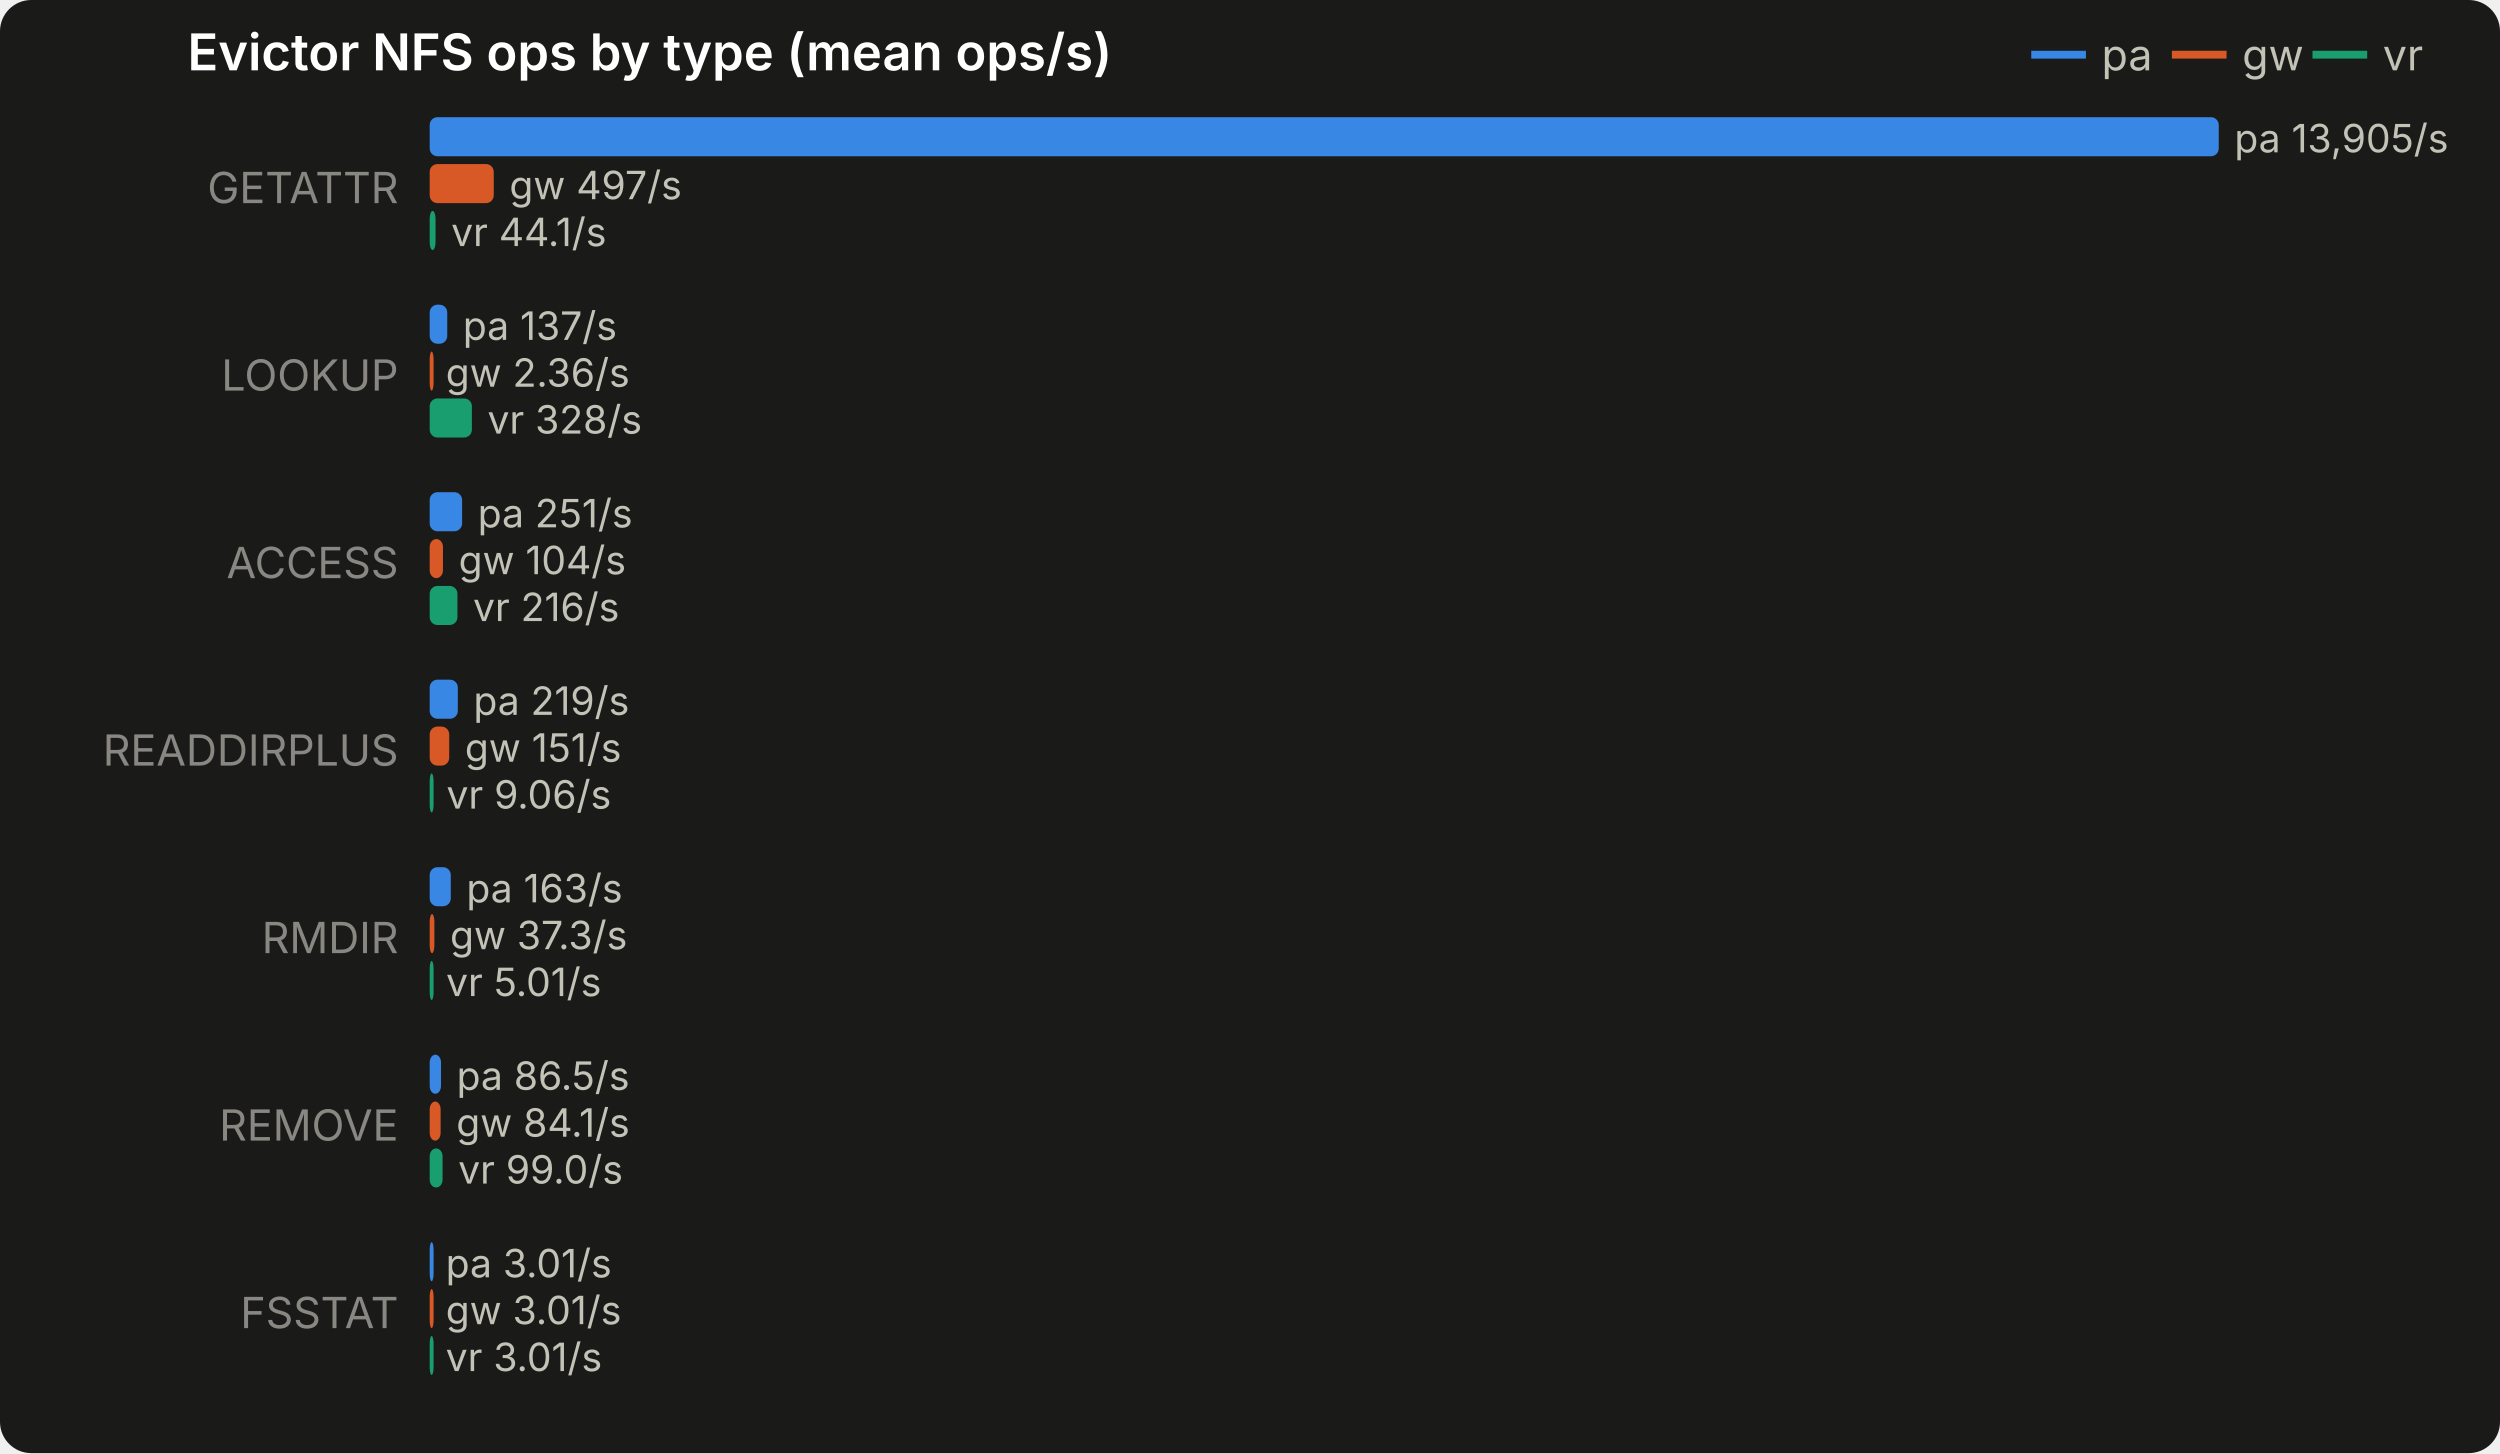
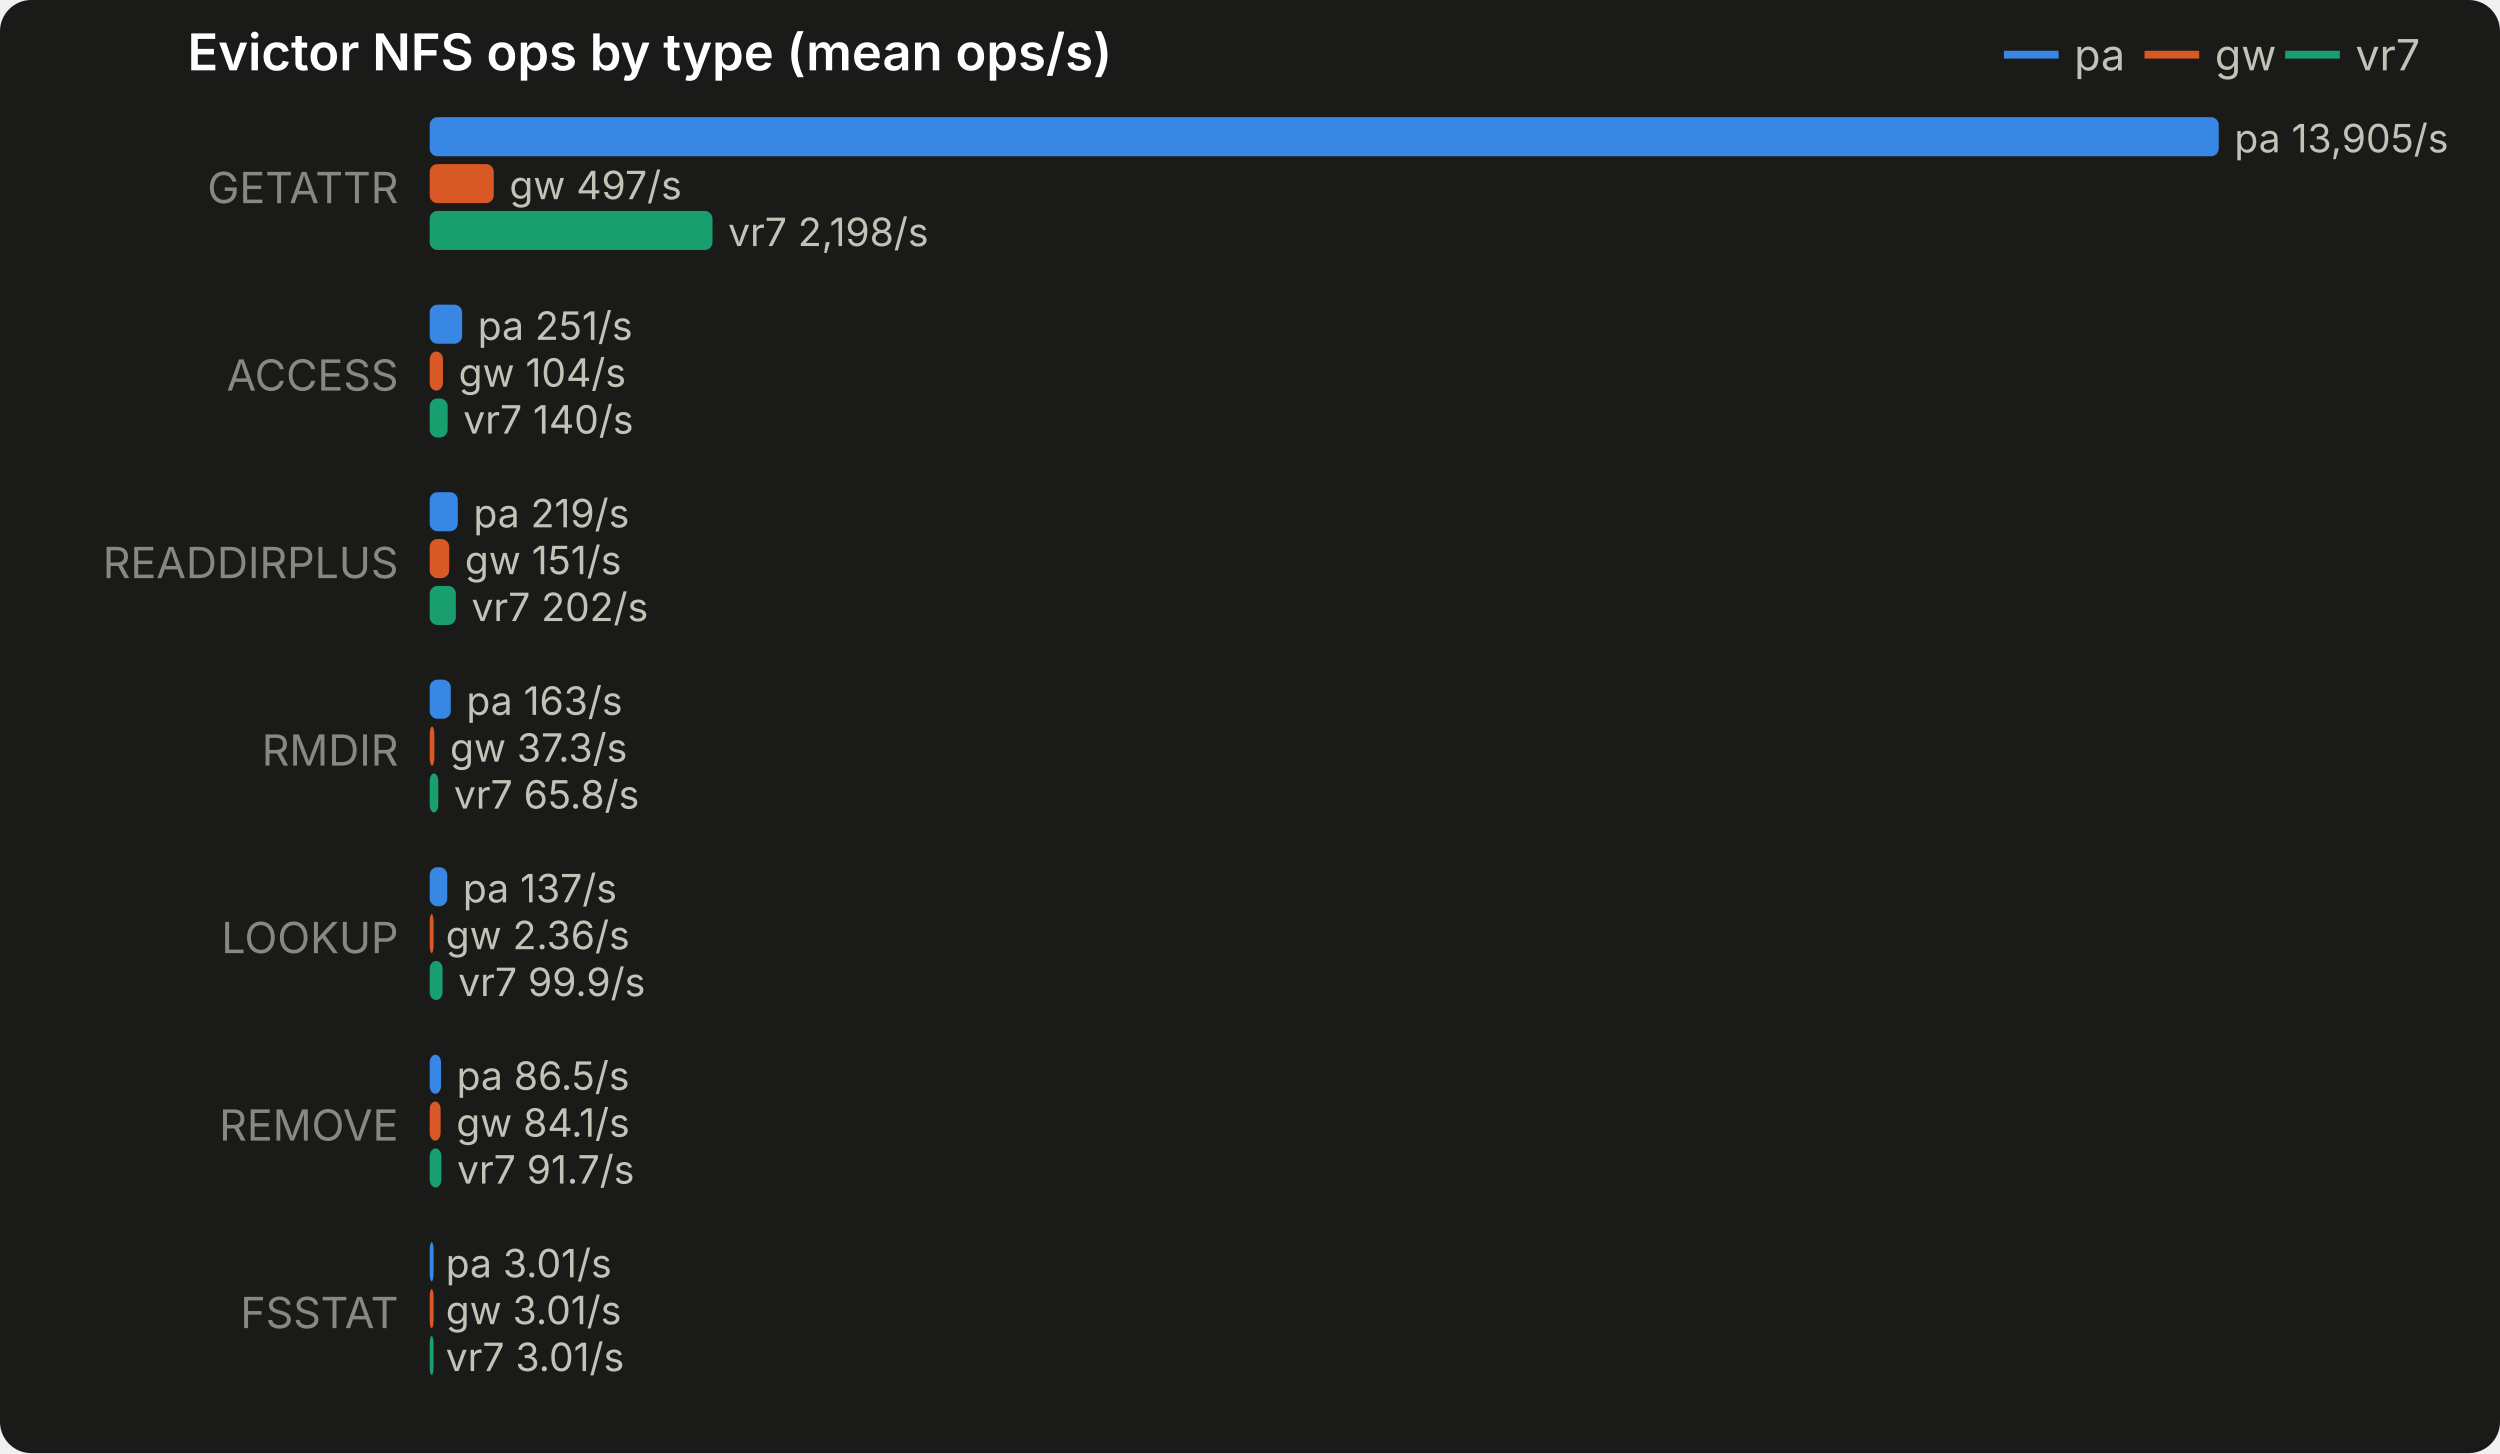
<svg xmlns="http://www.w3.org/2000/svg" viewBox="0 0 640 372" width="640" height="372" font-family="system-ui, -apple-system, Segoe UI, sans-serif" role="img" aria-label="Evictor NFS ops by type (mean ops/s)">
  <rect width="640" height="372" rx="8" fill="#1a1a19" />
  <text x="48" y="18" font-size="13" font-weight="600" fill="#ffffff">Evictor NFS ops by type (mean ops/s)</text>
-   <line x1="592" x2="606" y1="14" y2="14" stroke="#199e70" stroke-width="2" />
-   <text x="610" y="18" font-size="11" fill="#c3c2b7">vr</text>
-   <line x1="556" x2="570" y1="14" y2="14" stroke="#d95926" stroke-width="2" />
-   <text x="574" y="18" font-size="11" fill="#c3c2b7">gw</text>
-   <line x1="520" x2="534" y1="14" y2="14" stroke="#3987e5" stroke-width="2" />
-   <text x="538" y="18" font-size="11" fill="#c3c2b7">pa</text>
+   <line x1="585" x2="599" y1="14" y2="14" stroke="#199e70" stroke-width="2" />
+   <text x="603" y="18" font-size="11" fill="#c3c2b7">vr7</text>
+   <line x1="549" x2="563" y1="14" y2="14" stroke="#d95926" stroke-width="2" />
+   <text x="567" y="18" font-size="11" fill="#c3c2b7">gw</text>
+   <line x1="513" x2="527" y1="14" y2="14" stroke="#3987e5" stroke-width="2" />
+   <text x="531" y="18" font-size="11" fill="#c3c2b7">pa</text>
  <text x="102" y="52.0" text-anchor="end" font-size="11" fill="#898781">GETATTR</text>
  <rect x="110" y="30" width="458.0" height="10" rx="2" fill="#3987e5" />
  <text x="572.0" y="39" font-size="10" fill="#c3c2b7">pa 13,905/s</text>
  <rect x="110" y="42" width="16.4" height="10" rx="2" fill="#d95926" />
  <text x="130.4" y="51" font-size="10" fill="#c3c2b7">gw 497/s</text>
-   <rect x="110" y="54" width="1.5" height="10" rx="2" fill="#199e70" />
-   <text x="115.5" y="63" font-size="10" fill="#c3c2b7">vr 44.1/s</text>
-   <text x="102" y="100.0" text-anchor="end" font-size="11" fill="#898781">LOOKUP</text>
-   <rect x="110" y="78" width="4.5" height="10" rx="2" fill="#3987e5" />
-   <text x="118.5" y="87" font-size="10" fill="#c3c2b7">pa 137/s</text>
-   <rect x="110" y="90" width="1.0" height="10" rx="2" fill="#d95926" />
-   <text x="114.1" y="99" font-size="10" fill="#c3c2b7">gw 2.36/s</text>
-   <rect x="110" y="102" width="10.8" height="10" rx="2" fill="#199e70" />
-   <text x="124.8" y="111" font-size="10" fill="#c3c2b7">vr 328/s</text>
-   <text x="102" y="148.0" text-anchor="end" font-size="11" fill="#898781">ACCESS</text>
-   <rect x="110" y="126" width="8.3" height="10" rx="2" fill="#3987e5" />
-   <text x="122.3" y="135" font-size="10" fill="#c3c2b7">pa 251/s</text>
-   <rect x="110" y="138" width="3.4" height="10" rx="2" fill="#d95926" />
-   <text x="117.4" y="147" font-size="10" fill="#c3c2b7">gw 104/s</text>
-   <rect x="110" y="150" width="7.1" height="10" rx="2" fill="#199e70" />
-   <text x="121.1" y="159" font-size="10" fill="#c3c2b7">vr 216/s</text>
-   <text x="102" y="196.0" text-anchor="end" font-size="11" fill="#898781">READDIRPLUS</text>
-   <rect x="110" y="174" width="7.2" height="10" rx="2" fill="#3987e5" />
-   <text x="121.2" y="183" font-size="10" fill="#c3c2b7">pa 219/s</text>
-   <rect x="110" y="186" width="5.0" height="10" rx="2" fill="#d95926" />
-   <text x="119.0" y="195" font-size="10" fill="#c3c2b7">gw 151/s</text>
-   <rect x="110" y="198" width="1.0" height="10" rx="2" fill="#199e70" />
-   <text x="114.3" y="207" font-size="10" fill="#c3c2b7">vr 9.06/s</text>
-   <text x="102" y="244.0" text-anchor="end" font-size="11" fill="#898781">RMDIR</text>
-   <rect x="110" y="222" width="5.4" height="10" rx="2" fill="#3987e5" />
-   <text x="119.4" y="231" font-size="10" fill="#c3c2b7">pa 163/s</text>
-   <rect x="110" y="234" width="1.2" height="10" rx="2" fill="#d95926" />
-   <text x="115.2" y="243" font-size="10" fill="#c3c2b7">gw 37.3/s</text>
-   <rect x="110" y="246" width="1.0" height="10" rx="2" fill="#199e70" />
-   <text x="114.2" y="255" font-size="10" fill="#c3c2b7">vr 5.01/s</text>
+   <rect x="110" y="54" width="72.4" height="10" rx="2" fill="#199e70" />
+   <text x="186.4" y="63" font-size="10" fill="#c3c2b7">vr7 2,198/s</text>
+   <text x="102" y="100.0" text-anchor="end" font-size="11" fill="#898781">ACCESS</text>
+   <rect x="110" y="78" width="8.3" height="10" rx="2" fill="#3987e5" />
+   <text x="122.3" y="87" font-size="10" fill="#c3c2b7">pa 251/s</text>
+   <rect x="110" y="90" width="3.4" height="10" rx="2" fill="#d95926" />
+   <text x="117.4" y="99" font-size="10" fill="#c3c2b7">gw 104/s</text>
+   <rect x="110" y="102" width="4.6" height="10" rx="2" fill="#199e70" />
+   <text x="118.6" y="111" font-size="10" fill="#c3c2b7">vr7 140/s</text>
+   <text x="102" y="148.0" text-anchor="end" font-size="11" fill="#898781">READDIRPLUS</text>
+   <rect x="110" y="126" width="7.2" height="10" rx="2" fill="#3987e5" />
+   <text x="121.2" y="135" font-size="10" fill="#c3c2b7">pa 219/s</text>
+   <rect x="110" y="138" width="5.0" height="10" rx="2" fill="#d95926" />
+   <text x="119.0" y="147" font-size="10" fill="#c3c2b7">gw 151/s</text>
+   <rect x="110" y="150" width="6.7" height="10" rx="2" fill="#199e70" />
+   <text x="120.7" y="159" font-size="10" fill="#c3c2b7">vr7 202/s</text>
+   <text x="102" y="196.0" text-anchor="end" font-size="11" fill="#898781">RMDIR</text>
+   <rect x="110" y="174" width="5.4" height="10" rx="2" fill="#3987e5" />
+   <text x="119.4" y="183" font-size="10" fill="#c3c2b7">pa 163/s</text>
+   <rect x="110" y="186" width="1.2" height="10" rx="2" fill="#d95926" />
+   <text x="115.2" y="195" font-size="10" fill="#c3c2b7">gw 37.3/s</text>
+   <rect x="110" y="198" width="2.2" height="10" rx="2" fill="#199e70" />
+   <text x="116.2" y="207" font-size="10" fill="#c3c2b7">vr7 65.8/s</text>
+   <text x="102" y="244.0" text-anchor="end" font-size="11" fill="#898781">LOOKUP</text>
+   <rect x="110" y="222" width="4.5" height="10" rx="2" fill="#3987e5" />
+   <text x="118.5" y="231" font-size="10" fill="#c3c2b7">pa 137/s</text>
+   <rect x="110" y="234" width="1.0" height="10" rx="2" fill="#d95926" />
+   <text x="114.1" y="243" font-size="10" fill="#c3c2b7">gw 2.36/s</text>
+   <rect x="110" y="246" width="3.3" height="10" rx="2" fill="#199e70" />
+   <text x="117.3" y="255" font-size="10" fill="#c3c2b7">vr7 99.9/s</text>
  <text x="102" y="292.0" text-anchor="end" font-size="11" fill="#898781">REMOVE</text>
  <rect x="110" y="270" width="2.9" height="10" rx="2" fill="#3987e5" />
  <text x="116.9" y="279" font-size="10" fill="#c3c2b7">pa 86.5/s</text>
  <rect x="110" y="282" width="2.8" height="10" rx="2" fill="#d95926" />
  <text x="116.8" y="291" font-size="10" fill="#c3c2b7">gw 84.1/s</text>
-   <rect x="110" y="294" width="3.3" height="10" rx="2" fill="#199e70" />
-   <text x="117.3" y="303" font-size="10" fill="#c3c2b7">vr 99.0/s</text>
+   <rect x="110" y="294" width="3.0" height="10" rx="2" fill="#199e70" />
+   <text x="117.0" y="303" font-size="10" fill="#c3c2b7">vr7 91.7/s</text>
  <text x="102" y="340.0" text-anchor="end" font-size="11" fill="#898781">FSSTAT</text>
  <rect x="110" y="318" width="1.0" height="10" rx="2" fill="#3987e5" />
  <text x="114.1" y="327" font-size="10" fill="#c3c2b7">pa 3.01/s</text>
  <rect x="110" y="330" width="1.0" height="10" rx="2" fill="#d95926" />
  <text x="114.1" y="339" font-size="10" fill="#c3c2b7">gw 3.01/s</text>
  <rect x="110" y="342" width="1.0" height="10" rx="2" fill="#199e70" />
-   <text x="114.1" y="351" font-size="10" fill="#c3c2b7">vr 3.01/s</text>
+   <text x="114.1" y="351" font-size="10" fill="#c3c2b7">vr7 3.01/s</text>
</svg>
